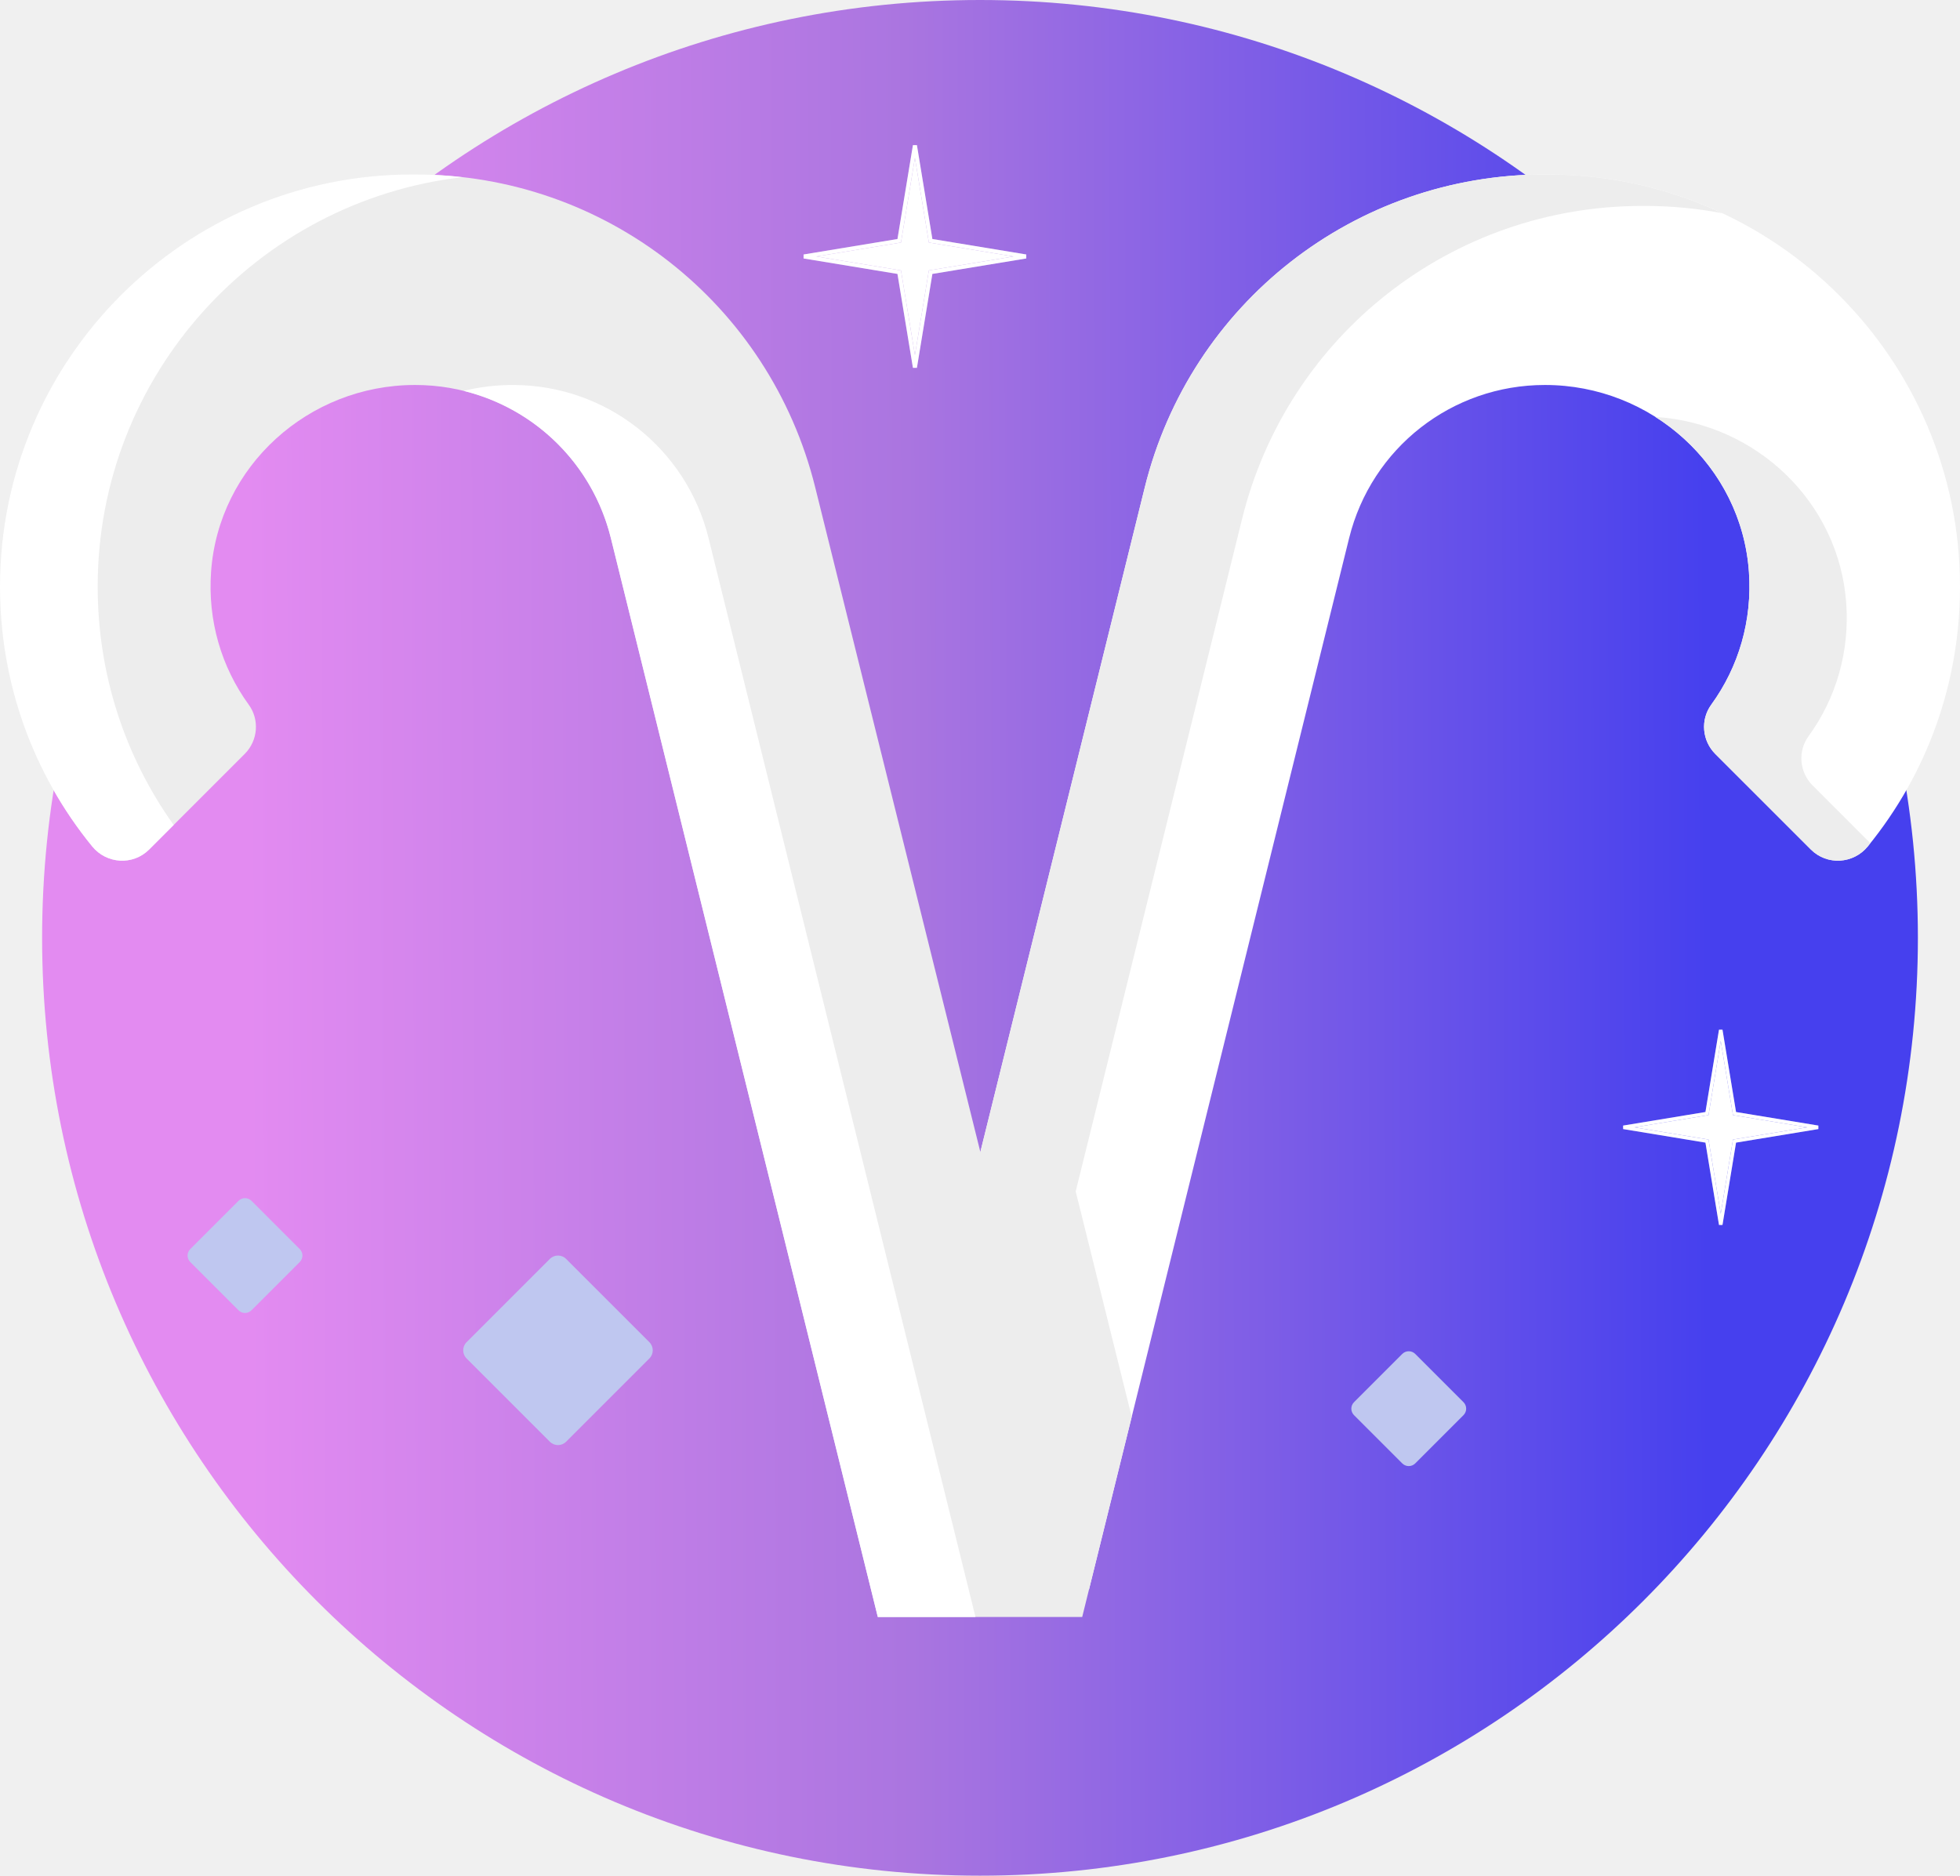
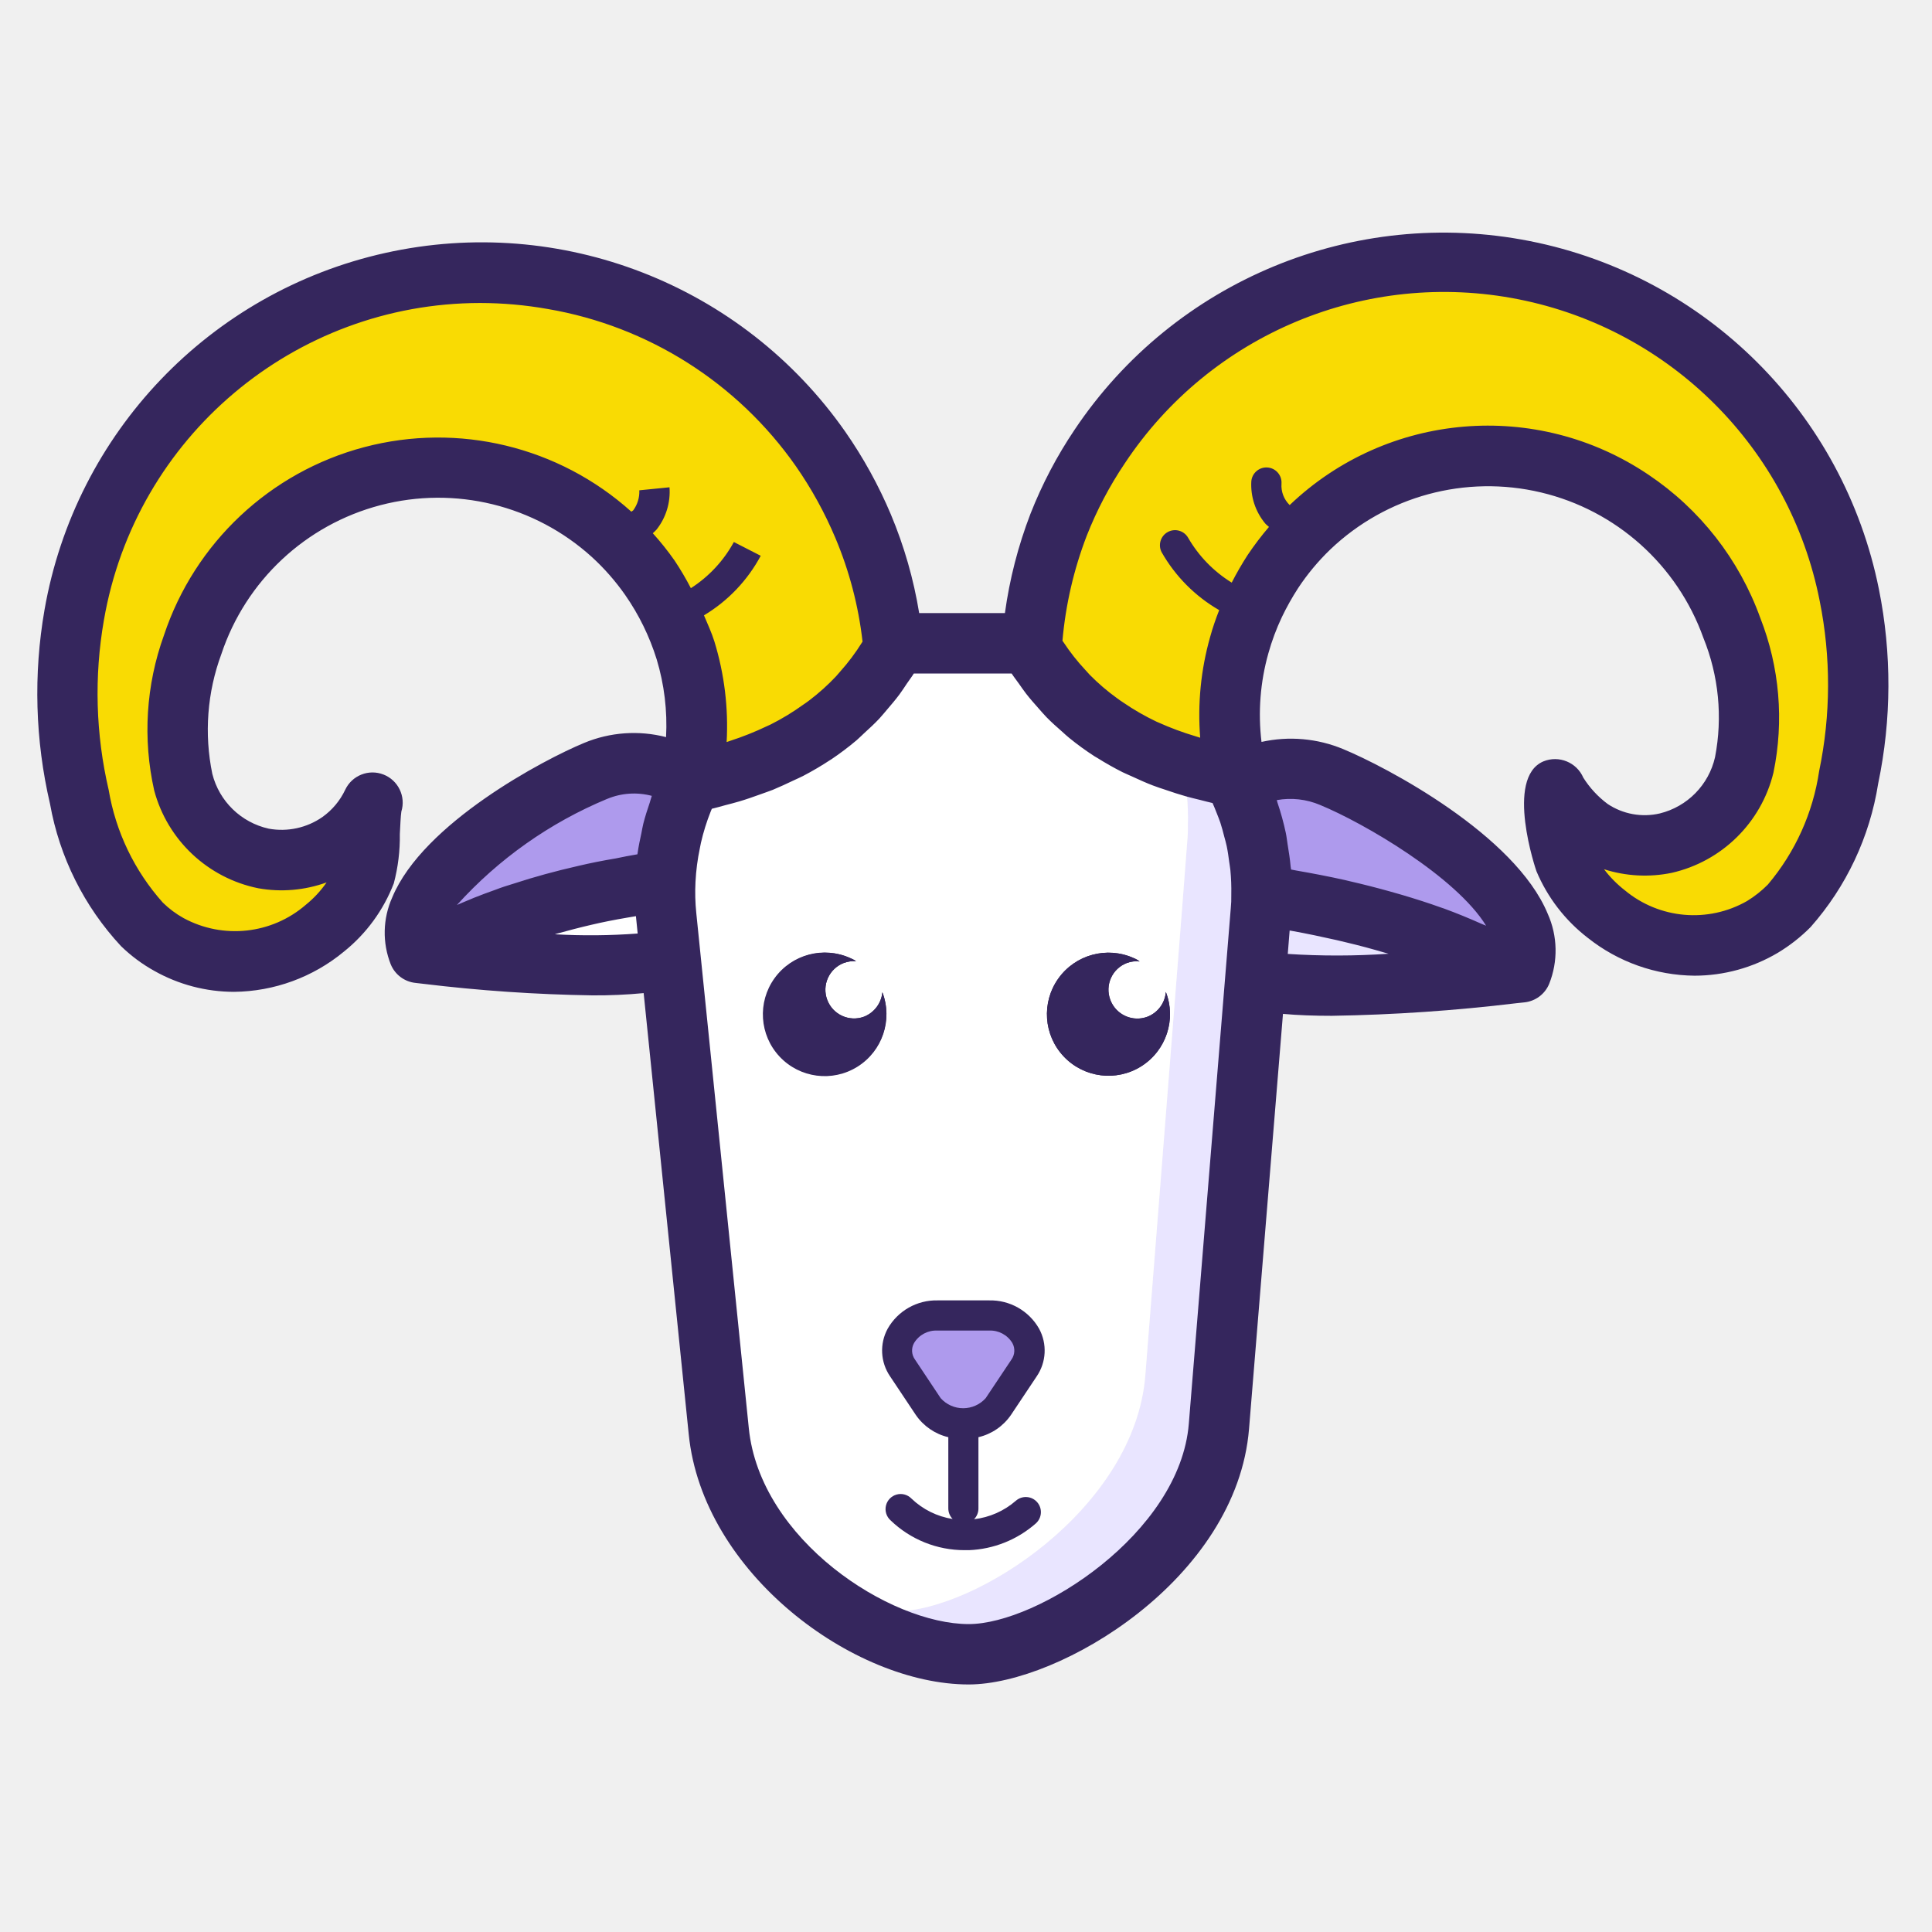
- <svg xmlns="http://www.w3.org/2000/svg" width="512" height="490" viewBox="0 0 512 490" fill="none">
-   <path d="M256 490C391.31 490 501 380.31 501 245C501 109.69 391.31 0 256 0C120.69 0 11 109.69 11 245C11 380.31 120.69 490 256 490Z" fill="url(#paint0_linear_1_1871)" />
-   <path d="M169.636 350.636L147.879 328.879C146.707 327.707 144.808 327.707 143.636 328.879L121.879 350.636C120.707 351.808 120.707 353.707 121.879 354.879L143.636 376.636C144.808 377.808 146.707 377.808 147.879 376.636L169.636 354.879C170.808 353.707 170.808 351.808 169.636 350.636Z" fill="#BFC7F0" />
-   <path d="M382.298 366.304L369.697 353.703C368.76 352.766 367.241 352.766 366.304 353.703L353.703 366.304C352.766 367.241 352.766 368.76 353.703 369.697L366.304 382.298C367.241 383.235 368.76 383.235 369.697 382.298L382.298 369.697C383.235 368.76 383.235 367.24 382.298 366.304Z" fill="#BFC7F0" />
-   <path fill-rule="evenodd" clip-rule="evenodd" d="M449.5 271.919L446.307 291.307L426.919 294.5L446.307 297.693L449.5 317.081L452.693 297.693L472.081 294.5L452.693 291.307L449.5 271.919ZM445.502 290.502L449.044 269H449.956L453.498 290.502L475 294.044V294.956L453.498 298.498L449.956 320H449.044L445.502 298.498L424 294.956V294.044L445.502 290.502Z" fill="white" />
-   <path fill-rule="evenodd" clip-rule="evenodd" d="M449.5 271.919L446.307 291.307L426.919 294.5L446.307 297.693L449.5 317.081L452.693 297.693L472.081 294.5L452.693 291.307L449.5 271.919ZM445.502 290.502L449.044 269H449.956L453.498 290.502L475 294.044V294.956L453.498 298.498L449.956 320H449.044L445.502 298.498L424 294.956V294.044L445.502 290.502Z" fill="white" fill-opacity="0.2" />
-   <path d="M446.307 291.307L449.5 271.919L452.693 291.307L472.081 294.5L452.693 297.693L449.5 317.081L446.307 297.693L426.919 294.5L446.307 291.307Z" fill="white" />
-   <path d="M446.307 291.307L449.5 271.919L452.693 291.307L472.081 294.5L452.693 297.693L449.5 317.081L446.307 297.693L426.919 294.5L446.307 291.307Z" fill="white" fill-opacity="0.2" />
-   <path d="M78.298 326.304L65.697 313.703C64.76 312.766 63.241 312.766 62.304 313.703L49.703 326.304C48.766 327.241 48.766 328.76 49.703 329.697L62.304 342.298C63.241 343.235 64.76 343.235 65.697 342.298L78.298 329.697C79.235 328.759 79.235 327.241 78.298 326.304Z" fill="#BFC7F0" />
-   <path fill-rule="evenodd" clip-rule="evenodd" d="M239 41.244L235.358 63.358L213.244 67L235.358 70.642L239 92.756L242.642 70.642L264.756 67L242.642 63.358L239 41.244ZM234.44 62.44L238.48 37.914H239.52L243.56 62.44L268.086 66.48V67.52L243.56 71.56L239.52 96.086H238.48L234.44 71.56L209.914 67.52V66.48L234.44 62.44Z" fill="white" />
-   <path fill-rule="evenodd" clip-rule="evenodd" d="M239 41.244L235.358 63.358L213.244 67L235.358 70.642L239 92.756L242.642 70.642L264.756 67L242.642 63.358L239 41.244ZM234.44 62.44L238.48 37.914H239.52L243.56 62.44L268.086 66.48V67.52L243.56 71.56L239.52 96.086H238.48L234.44 71.56L209.914 67.52V66.48L234.44 62.44Z" fill="white" fill-opacity="0.2" />
-   <path d="M235.358 63.358L239 41.244L242.642 63.358L264.756 67L242.642 70.642L239 92.756L235.358 70.642L213.244 67L235.358 63.358Z" fill="white" />
-   <path d="M235.358 63.358L239 41.244L242.642 63.358L264.756 67L242.642 70.642L239 92.756L235.358 70.642L213.244 67L235.358 63.358Z" fill="white" fill-opacity="0.2" />
-   <path d="M404.345 45.573H403.537C353.922 45.573 310.947 79.211 299.032 127.374L256 301.314L255.58 303.02L283.453 415.2H284.483L352.423 140.583C358.251 117.026 379.27 100.573 403.537 100.573H403.622C431.351 100.573 454.925 121.746 456.865 149.407C457.751 162.035 454.23 174.171 447.013 184.101C444.142 188.051 444.628 193.518 448.082 196.971L473.039 221.925C477.251 226.137 484.153 225.726 487.917 221.109C503.52 201.974 512 178.252 512 153.229C512 93.867 463.706 45.573 404.345 45.573Z" fill="white" />
-   <path d="M281 311.247L281.42 309.541L324.452 135.601C336.367 87.438 379.342 53.8 428.957 53.8H429.765C436.639 53.8 443.361 54.455 449.881 55.693C436.043 49.206 420.612 45.573 404.345 45.573H403.537C353.922 45.573 310.947 79.211 299.032 127.374L256 301.314L255.58 303.02L283.453 415.2H284.483L295.632 370.136L281 311.247Z" fill="#EDEDED" />
-   <path d="M473.503 205.198C470.05 201.745 469.563 196.279 472.434 192.328C479.651 182.397 483.172 170.261 482.286 157.634C480.426 131.108 458.666 110.561 432.43 108.919C446.121 117.578 455.662 132.24 456.866 149.407C457.752 162.035 454.231 174.171 447.014 184.101C444.143 188.051 444.629 193.518 448.083 196.971L473.04 221.925C477.252 226.137 484.154 225.726 487.918 221.109C488.143 220.833 488.352 220.546 488.574 220.268L473.503 205.198Z" fill="#EDEDED" />
-   <path d="M212.968 127.375C201.052 79.211 158.078 45.573 108.463 45.573H107.656C48.294 45.573 0 93.867 0 153.229C0 178.253 8.48 201.974 24.081 221.109C27.845 225.726 34.747 226.137 38.96 221.925L63.916 196.969C67.369 193.516 67.855 188.05 64.984 184.1C57.769 174.171 54.249 162.035 55.134 149.407C57.074 121.746 80.648 100.573 108.376 100.573H108.462C132.73 100.573 153.749 117.026 159.577 140.583L229.304 422.427H282.695L284.483 415.2L212.968 127.375Z" fill="#EDEDED" />
-   <path d="M25.517 153.229C25.517 98.06 67.233 52.458 120.777 46.291C116.727 45.83 112.621 45.573 108.463 45.573H107.656C48.294 45.573 0 93.867 0 153.229C0 178.253 8.48 201.974 24.081 221.109C27.845 225.726 34.747 226.137 38.96 221.925L45.365 215.519C32.483 197.44 25.517 175.874 25.517 153.229Z" fill="white" />
-   <path d="M185.094 140.583C179.266 117.026 158.247 100.573 133.979 100.573H133.893C129.504 100.573 125.221 101.107 121.11 102.109C139.765 106.699 154.793 121.242 159.578 140.582L229.305 422.426H254.822L185.094 140.583Z" fill="white" />
-   <defs>
-     <linearGradient id="paint0_linear_1_1871" x1="65.026" y1="307.067" x2="452.031" y2="305.617" gradientUnits="userSpaceOnUse">
-       <stop stop-color="#E38BF1" />
-       <stop offset="0.446" stop-color="#AA75E0" />
-       <stop offset="0.985" stop-color="#4640EE" />
-     </linearGradient>
-   </defs>
+ <svg xmlns="http://www.w3.org/2000/svg" viewBox="0 0 64 64" id="aries">
+   <path fill="#f9db03" d="M41.56,20.01a8.568,8.568,0,0,0-.58,5.73.585.585,0,0,0-.13-.02,13.785,13.785,0,0,1-1.68-.41,8.54,8.54,0,0,1-5-3.84c0-.04.01-.09.01-.13a13.761,13.761,0,0,1,.89-3.96,13.379,13.379,0,0,1,1.36-2.59,13.685,13.685,0,0,1,24.83,4.92,14.984,14.984,0,0,1-.02,6.04,8.668,8.668,0,0,1-1.97,4.26,4.657,4.657,0,0,1-.89.7,4.566,4.566,0,0,1-5.17-.43,4.437,4.437,0,0,1-.81-.81,4.084,4.084,0,0,1-.58-.99,10.047,10.047,0,0,1-.29-2.32,3.962,3.962,0,0,0,1.13,1.28,3.194,3.194,0,0,0,2.52.49,3.469,3.469,0,0,0,2.6-2.59,8.012,8.012,0,0,0-.41-4.54,8.556,8.556,0,0,0-15.2-1.87A9.619,9.619,0,0,0,41.56,20.01Z" />
+   <path fill="#ae9aed" d="M49.76,29.69a2.517,2.517,0,0,1,.63,2.52l-.28.03a23.181,23.181,0,0,0-8.32-2.58,8.1,8.1,0,0,0-.81-3.71,3.507,3.507,0,0,1,3.13-.21A16.4,16.4,0,0,1,49.76,29.69Z" />
+   <path fill="#e9e5ff" d="M41.79,29.66a23.181,23.181,0,0,1,8.32,2.58c-1.28.15-6.66.72-8.52.19l.18-2.26A4.349,4.349,0,0,0,41.79,29.66Z" />
+   <path fill="#e9e5ff" d="M40.98,25.95a8.1,8.1,0,0,1,.81,3.71,4.349,4.349,0,0,1-.02.51l-.18,2.26L40.38,47.25c-.35,4.26-5.64,7.55-8.29,7.55a8.351,8.351,0,0,1-4.45-1.6l.06-.09a8.694,8.694,0,0,0,1.95.27c2.65,0,7.94-3.4,8.29-7.82L39.15,30.2l.18-2.34a4.608,4.608,0,0,0,.02-.53,8.232,8.232,0,0,0-.19-2l.01-.02a13.785,13.785,0,0,0,1.68.41A1.71,1.71,0,0,1,40.98,25.95Z" />
+   <path fill="#fff" d="M31.91,47.18a1.37,1.37,0,0,0,1.16-.59l.43-.63.42-.64c.52-.78-.12-1.74-1.16-1.74h-1.7c-1.03,0-1.68.96-1.16,1.74l.43.64.42.63A1.383,1.383,0,0,0,31.91,47.18Zm7.25-21.85a8.232,8.232,0,0,1,.19,2,4.608,4.608,0,0,1-.02.53l-.18,2.34L37.94,45.56c-.35,4.42-5.64,7.82-8.29,7.82a8.694,8.694,0,0,1-1.95-.27l-.06.09a8.386,8.386,0,0,1-3.83-5.79l-1.6-15.69-.14-1.38a7.688,7.688,0,0,1-.03-1.17,8.245,8.245,0,0,1,.84-3.28v.03c.01,0,.03-.01.04-.01,3.64-.71,5.61-2.51,6.67-4.42,0-.05-.01-.1-.01-.15.25-.02.51-.03.77-.03h3.13c.24,0,.47.01.7.03,0,.04-.01.09-.01.13a8.54,8.54,0,0,0,5,3.84Zm-.58,9.1a2.04,2.04,0,0,0,.04-1.57.95.95,0,0,1-1.84.26.947.947,0,0,1,.55-1.22.885.885,0,0,1,.42-.05.724.724,0,0,0-.19-.11,2.036,2.036,0,1,0,1.02,2.69Zm-9.39,0a2.014,2.014,0,0,0,.04-1.56.969.969,0,0,1-.61.81.951.951,0,0,1-.67-1.78,1,1,0,0,1,.41-.06,1.14,1.14,0,0,0-.19-.1,2.034,2.034,0,1,0,1.02,2.69Z" />
+   <path fill="#2e1d51" d="M38.62,32.86a2.039,2.039,0,1,1-1.06-1.12.724.724,0,0,1,.19.11.885.885,0,0,0-.42.05.947.947,0,0,0-.55,1.22.95.95,0,0,0,1.84-.26Z" />
+   <path fill="#ae9aed" d="M31.91,47.18a1.383,1.383,0,0,1-1.16-.59l-.42-.63-.43-.64c-.52-.78.13-1.74,1.16-1.74h1.7c1.04,0,1.68.96,1.16,1.74l-.42.64-.43.63A1.37,1.37,0,0,1,31.91,47.18Z" />
+   <path fill="#f9db03" d="M20.28,17.72a8.572,8.572,0,0,0-13.9,3.64,8.037,8.037,0,0,0-.31,4.55,3.469,3.469,0,0,0,2.66,2.53,3.372,3.372,0,0,0,2.52-.55,3.327,3.327,0,0,0,1.09-1.3c-.1.21-.09,1.95-.23,2.32a5.054,5.054,0,0,1-.24.53,4.638,4.638,0,0,1-1.11,1.31,4.559,4.559,0,0,1-5.16.54,4.215,4.215,0,0,1-.9-.67A8.609,8.609,0,0,1,2.63,26.4a15.123,15.123,0,0,1-.17-6.03,13.713,13.713,0,0,1,24.72-5.5,13.985,13.985,0,0,1,1.41,2.56,13.467,13.467,0,0,1,.99,3.91c0,.05.01.1.01.15-1.06,1.91-3.03,3.71-6.67,4.42q-.015-.03-.03-.03a8.5,8.5,0,0,0-.18-4.33,8.832,8.832,0,0,0-1.18-2.41A8.532,8.532,0,0,0,20.28,17.72Z" />
+   <path fill="#2e1d51" d="M29.23,32.87a2.029,2.029,0,1,1-1.06-1.13,1.14,1.14,0,0,1,.19.1,1,1,0,0,0-.41.06.951.951,0,0,0,.67,1.78A.969.969,0,0,0,29.23,32.87Z" />
+   <path fill="#ae9aed" d="M22.89,25.88l-.01.01a8.245,8.245,0,0,0-.84,3.28c-.51.07-1,.15-1.47.25q-.63.1-1.2.24c-.75.17-1.43.36-2.04.56-.2.06-.38.12-.57.19-.48.17-.91.34-1.3.52-.25.11-.49.22-.71.34s-.43.22-.62.33c-.16-.02-.26-.03-.26-.03a1.967,1.967,0,0,1,.17-1.71c1.02-1.93,4.38-3.78,5.69-4.32A3.308,3.308,0,0,1,22.89,25.88Z" />
+   <path fill="#fff" d="M22.07,30.34l.14,1.38c-1.59.58-6.86.03-8.08-.12.19-.11.4-.22.62-.33s.46-.23.71-.34c.39-.18.82-.35,1.3-.52.18-.07.37-.13.57-.19.61-.2,1.29-.39,2.04-.56q.57-.135,1.2-.24c.47-.1.96-.18,1.47-.25A7.688,7.688,0,0,0,22.07,30.34Z" />
+   <path fill="#35265d" d="M29.23 32.87a.969.969 0 0 1-.61.81.951.951 0 0 1-.67-1.78 1 1 0 0 1 .41-.06 1.14 1.14 0 0 0-.19-.1 2.047 2.047 0 1 0 1.06 1.13zM38.01 33.68a.959.959 0 0 1-1.23-.56.947.947 0 0 1 .55-1.22.885.885 0 0 1 .42-.05.724.724 0 0 0-.19-.11 2.038 2.038 0 1 0 1.06 1.12A.965.965 0 0 1 38.01 33.68zM32.412 49.968V47.609a1.81 1.81 0 0 0 1.078-.738l.851-1.276a1.515 1.515 0 0 0 .081-1.579 1.853 1.853 0 0 0-1.659-.939h-1.7a1.853 1.853 0 0 0-1.659.94 1.514 1.514 0 0 0 .082 1.578l.851 1.276a1.81 1.81 0 0 0 1.077.738v2.359a.5.5 0 0 0 .144.351 2.544 2.544 0 0 1-1.365-.677.5.5 0 1 0-.691.722 3.526 3.526 0 0 0 2.455.987c.046 0 .094 0 .141 0a3.565 3.565 0 0 0 2.214-.885.5.5 0 1 0-.662-.75 2.556 2.556 0 0 1-1.383.61A.5.5 0 0 0 32.412 49.968zm-2.1-4.928a.509.509 0 0 1-.032-.552.854.854 0 0 1 .777-.411h1.7a.856.856 0 0 1 .778.411.513.513 0 0 1-.032.553l-.851 1.275a1 1 0 0 1-1.491 0z" />
+   <path fill="#35265d" d="M62.241,19.517A14.708,14.708,0,0,0,35.6,14.231a14.428,14.428,0,0,0-1.464,2.788,14.721,14.721,0,0,0-.847,3.291H30.449a14.47,14.47,0,0,0-.937-3.267A14.978,14.978,0,0,0,28,14.3,14.7,14.7,0,0,0,1.475,20.2a16.12,16.12,0,0,0,.182,6.429,9.323,9.323,0,0,0,2.35,4.711,5.21,5.21,0,0,0,1.105.822,5.392,5.392,0,0,0,2.641.694,5.8,5.8,0,0,0,3.639-1.332,5.372,5.372,0,0,0,1.653-2.261,6.036,6.036,0,0,0,.2-1.637c.016-.3.027-.587.05-.741a1,1,0,0,0-1.859-.724v0a2.327,2.327,0,0,1-.757.905,2.368,2.368,0,0,1-1.775.385,2.482,2.482,0,0,1-1.871-1.817,7.222,7.222,0,0,1,.3-3.967,7.574,7.574,0,0,1,12.276-3.213,7.623,7.623,0,0,1,1.1,1.254,7.782,7.782,0,0,1,1.044,2.132,7.526,7.526,0,0,1,.311,2.578,4.275,4.275,0,0,0-2.716.193c-1.323.546-5.331,2.655-6.353,5.114a2.852,2.852,0,0,0-.05,2.223,1,1,0,0,0,.826.613l.233.027h0a53.148,53.148,0,0,0,5.625.385,16.7,16.7,0,0,0,1.693-.075L22.815,47.51c.46,4.592,5.45,8.29,9.275,8.29,3.018,0,8.878-3.492,9.286-8.468L42.5,33.586c.489.045,1.038.064,1.617.064a58.732,58.732,0,0,0,6.114-.417h0l.265-.028a1,1,0,0,0,.821-.61,2.978,2.978,0,0,0-.047-2.326c-1.084-2.62-5.362-4.871-6.773-5.453a4.5,4.5,0,0,0-2.708-.239,7.5,7.5,0,0,1,.227-2.934,7.589,7.589,0,0,1,.447-1.2A8.647,8.647,0,0,1,43,19.485,7.533,7.533,0,0,1,44.07,18.2a7.573,7.573,0,0,1,12.358,2.933,6.989,6.989,0,0,1,.385,3.949,2.485,2.485,0,0,1-1.829,1.864,2.209,2.209,0,0,1-1.729-.314,3.248,3.248,0,0,1-.806-.871,1.021,1.021,0,0,0-1.322-.539c-1.287.547-.242,3.611-.23,3.639a5.459,5.459,0,0,0,1.7,2.206,5.772,5.772,0,0,0,3.539,1.254,5.425,5.425,0,0,0,2.76-.76,5.562,5.562,0,0,0,1.083-.851,9.387,9.387,0,0,0,2.238-4.753v0A16.021,16.021,0,0,0,62.241,19.517ZM21.625,17.664c.041-.041.088-.077.125-.122a2.017,2.017,0,0,0,.428-1.4l-1,.1a1.037,1.037,0,0,1-.2.661c-.016.02-.046.029-.064.047A9.571,9.571,0,0,0,5.431,21.044a9.192,9.192,0,0,0-.323,5.141,4.491,4.491,0,0,0,3.448,3.24,4.38,4.38,0,0,0,2.263-.194,3.55,3.55,0,0,1-.687.74,3.581,3.581,0,0,1-4.053.441,3.2,3.2,0,0,1-.685-.512A7.463,7.463,0,0,1,3.6,26.167a14.085,14.085,0,0,1-.158-5.624A12.659,12.659,0,0,1,15.9,10.037a12.922,12.922,0,0,1,2.251.2,12.631,12.631,0,0,1,8.213,5.206,12.978,12.978,0,0,1,1.309,2.377,12.473,12.473,0,0,1,.9,3.434l-.018.028a6.965,6.965,0,0,1-.726.968c-.044.05-.086.1-.133.153a7.093,7.093,0,0,1-.89.8c-.063.048-.129.095-.2.142A7.957,7.957,0,0,1,25.527,24c-.04.021-.084.037-.125.057a9.824,9.824,0,0,1-1.211.483c-.04.014-.079.029-.12.042a9.562,9.562,0,0,0-.406-3.333c-.094-.3-.225-.579-.345-.865A5.117,5.117,0,0,0,25.2,18.411l-.89-.456a4.209,4.209,0,0,1-1.424,1.529,9.775,9.775,0,0,0-.54-.916A9.286,9.286,0,0,0,21.625,17.664Zm-1.51,8.8a2.3,2.3,0,0,1,1.477-.1c-.027.074-.043.15-.068.224-.079.232-.155.465-.214.7-.027.105-.042.212-.064.317-.046.212-.092.425-.122.64,0,.019-.008.037-.01.055-.249.042-.487.087-.709.135-.443.074-.864.158-1.256.251-.746.169-1.462.366-2.106.577-.227.069-.442.137-.617.206-.26.092-.5.182-.721.27-.058.023-.106.045-.161.068-.139.058-.282.116-.407.172A13.9,13.9,0,0,1,20.115,26.463ZM18.38,30.949l.086-.026c.366-.1.742-.2,1.134-.29.359-.085.738-.16,1.177-.235.092-.019.2-.031.289-.049l.009.092.049.483A20.837,20.837,0,0,1,18.38,30.949ZM32.09,53.8c-2.61,0-6.914-2.786-7.285-6.491l-1.74-17.068a6.716,6.716,0,0,1-.026-1.029,7.193,7.193,0,0,1,.145-1.115c.012-.06.022-.121.036-.18a7.052,7.052,0,0,1,.322-1.033c.012-.031.025-.061.038-.092.152-.034.293-.079.442-.118s.322-.082.478-.129c.232-.069.455-.148.677-.228.141-.051.286-.1.423-.153.235-.1.458-.2.681-.308.11-.053.226-.1.333-.157a10.224,10.224,0,0,0,.889-.524l.038-.023a9.576,9.576,0,0,0,.838-.633c.085-.073.162-.154.245-.229.173-.158.346-.316.506-.487.092-.1.176-.205.264-.307.137-.16.273-.32.4-.49.086-.116.166-.24.247-.361s.159-.218.23-.334h3.241c.074.115.159.22.237.331s.158.228.242.337c.132.17.274.33.416.49.086.095.167.194.256.285.168.172.348.332.529.49.077.067.148.139.227.2a9.217,9.217,0,0,0,.841.611c.03.02.064.035.094.055q.4.251.83.469c.11.055.229.1.342.154.218.1.436.2.666.287.139.054.285.1.429.148.216.074.434.147.66.21.159.045.323.084.487.124.136.032.265.072.4.1.048.109.093.219.136.33s.084.209.12.315c.052.156.092.315.133.474.026.1.058.2.079.307.037.175.06.352.084.529.011.09.03.178.038.267a7.042,7.042,0,0,1,.03.81v.022a3.511,3.511,0,0,1-.017.43l-1.39,17.078C39.085,50.8,34.371,53.8,32.09,53.8ZM42.659,31.6l.062-.775.052.008c.52.093,1.019.2,1.5.308.12.027.238.056.356.085.422.1.831.211,1.224.327l.146.041A25.069,25.069,0,0,1,42.659,31.6Zm1.07-4.935c1.467.605,4.505,2.383,5.5,4-.049-.022-.1-.04-.152-.062-.4-.178-.812-.349-1.247-.508l-.09-.03c-.413-.149-.846-.287-1.291-.419q-.2-.058-.4-.114c-.429-.12-.87-.233-1.326-.338-.062-.014-.121-.03-.184-.044-.516-.115-1.053-.218-1.6-.313-.059-.01-.112-.023-.171-.033,0-.033-.011-.065-.014-.1-.021-.246-.061-.489-.1-.732-.021-.127-.033-.255-.06-.381a8.87,8.87,0,0,0-.275-1c-.01-.028-.014-.058-.024-.086A2.528,2.528,0,0,1,43.729,26.665Zm16.533-1.124a7.526,7.526,0,0,1-1.7,3.762,3.674,3.674,0,0,1-.689.545,3.566,3.566,0,0,1-4.045-.353,3.77,3.77,0,0,1-.692-.7,4.436,4.436,0,0,0,2.238.12,4.494,4.494,0,0,0,3.374-3.321,9.026,9.026,0,0,0-.437-5.127,9.652,9.652,0,0,0-3.707-4.744,9.511,9.511,0,0,0-11.882,1.008.9.9,0,0,1-.271-.709.5.5,0,0,0-1-.072,2.011,2.011,0,0,0,.459,1.389c.038.044.085.077.126.116a10.08,10.08,0,0,0-.706.93,10.5,10.5,0,0,0-.528.915,4.238,4.238,0,0,1-1.445-1.488.5.5,0,0,0-.879.476,5.153,5.153,0,0,0,1.909,1.923c-.113.289-.217.585-.3.89a9.484,9.484,0,0,0-.329,3.337c-.048-.014-.1-.03-.144-.045a9.888,9.888,0,0,1-1.252-.465c-.016-.008-.033-.013-.049-.021a8.062,8.062,0,0,1-1.107-.637c-.068-.046-.137-.091-.2-.139a7.177,7.177,0,0,1-.905-.775c-.05-.052-.1-.107-.146-.161a6.915,6.915,0,0,1-.726-.922c-.011-.016-.023-.03-.034-.046A12.811,12.811,0,0,1,36,17.746a12.462,12.462,0,0,1,1.262-2.4A12.685,12.685,0,0,1,60.28,19.908,14.021,14.021,0,0,1,60.262,25.541Z" />
</svg>
